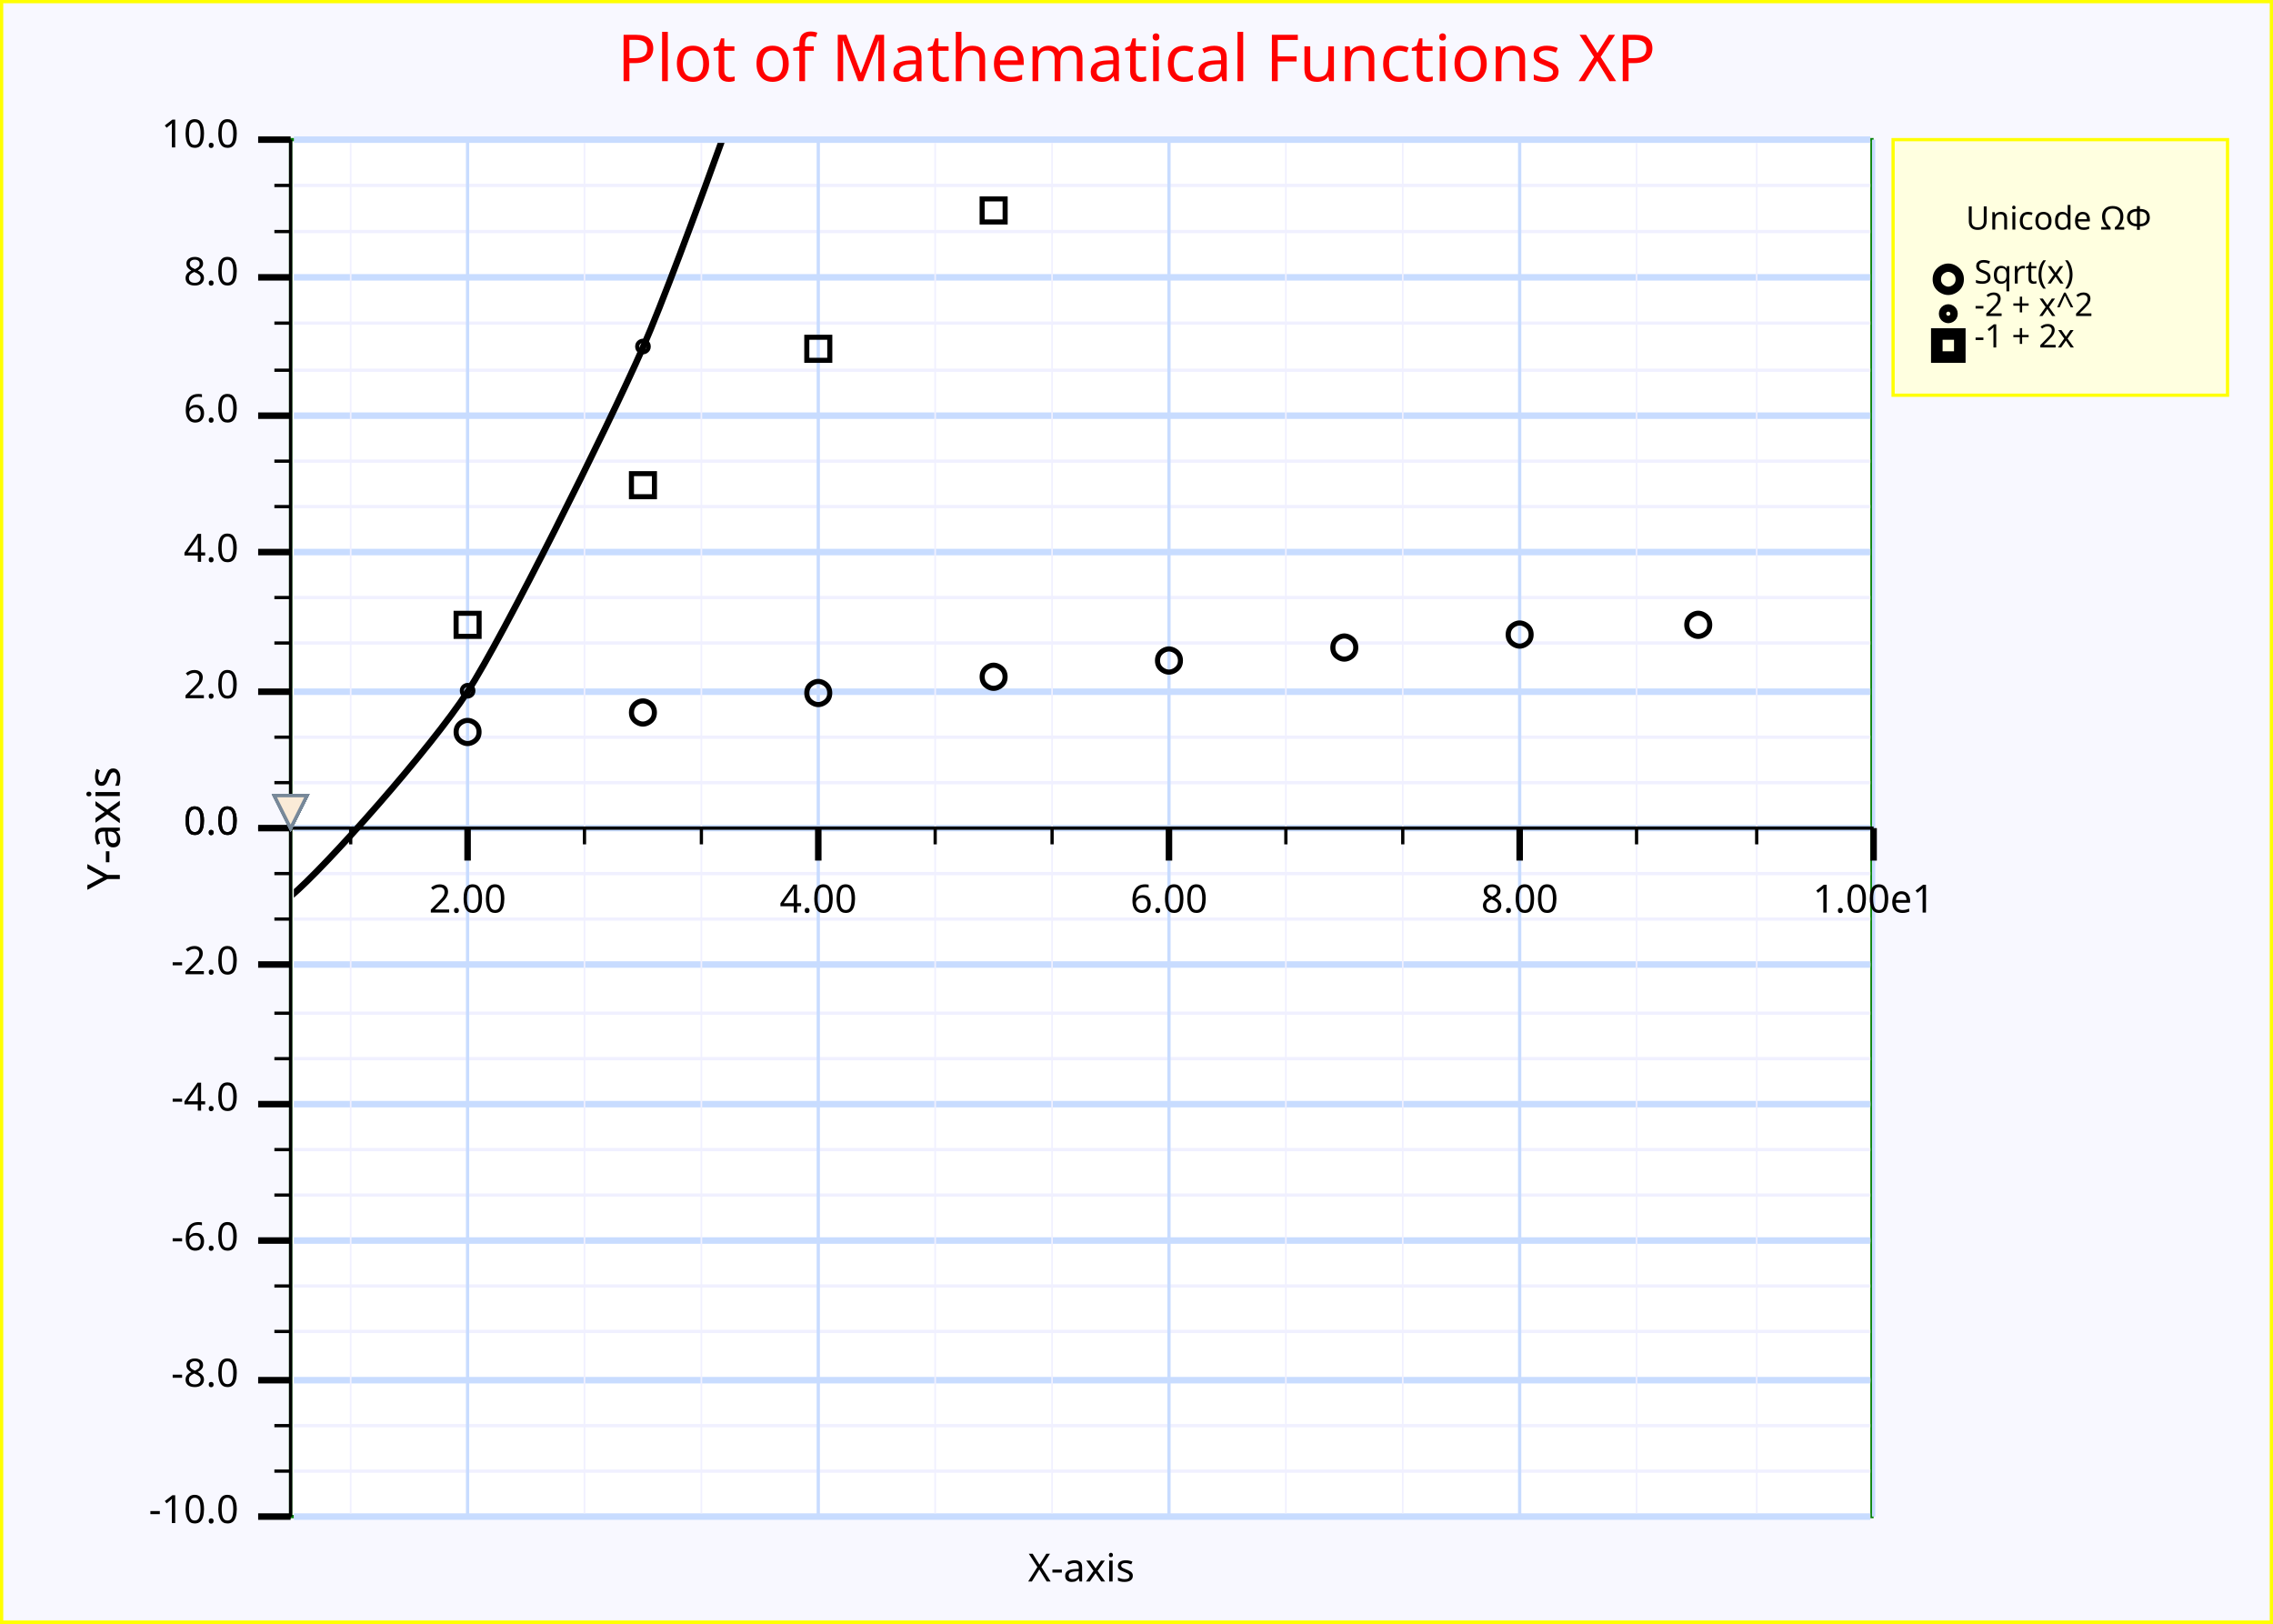
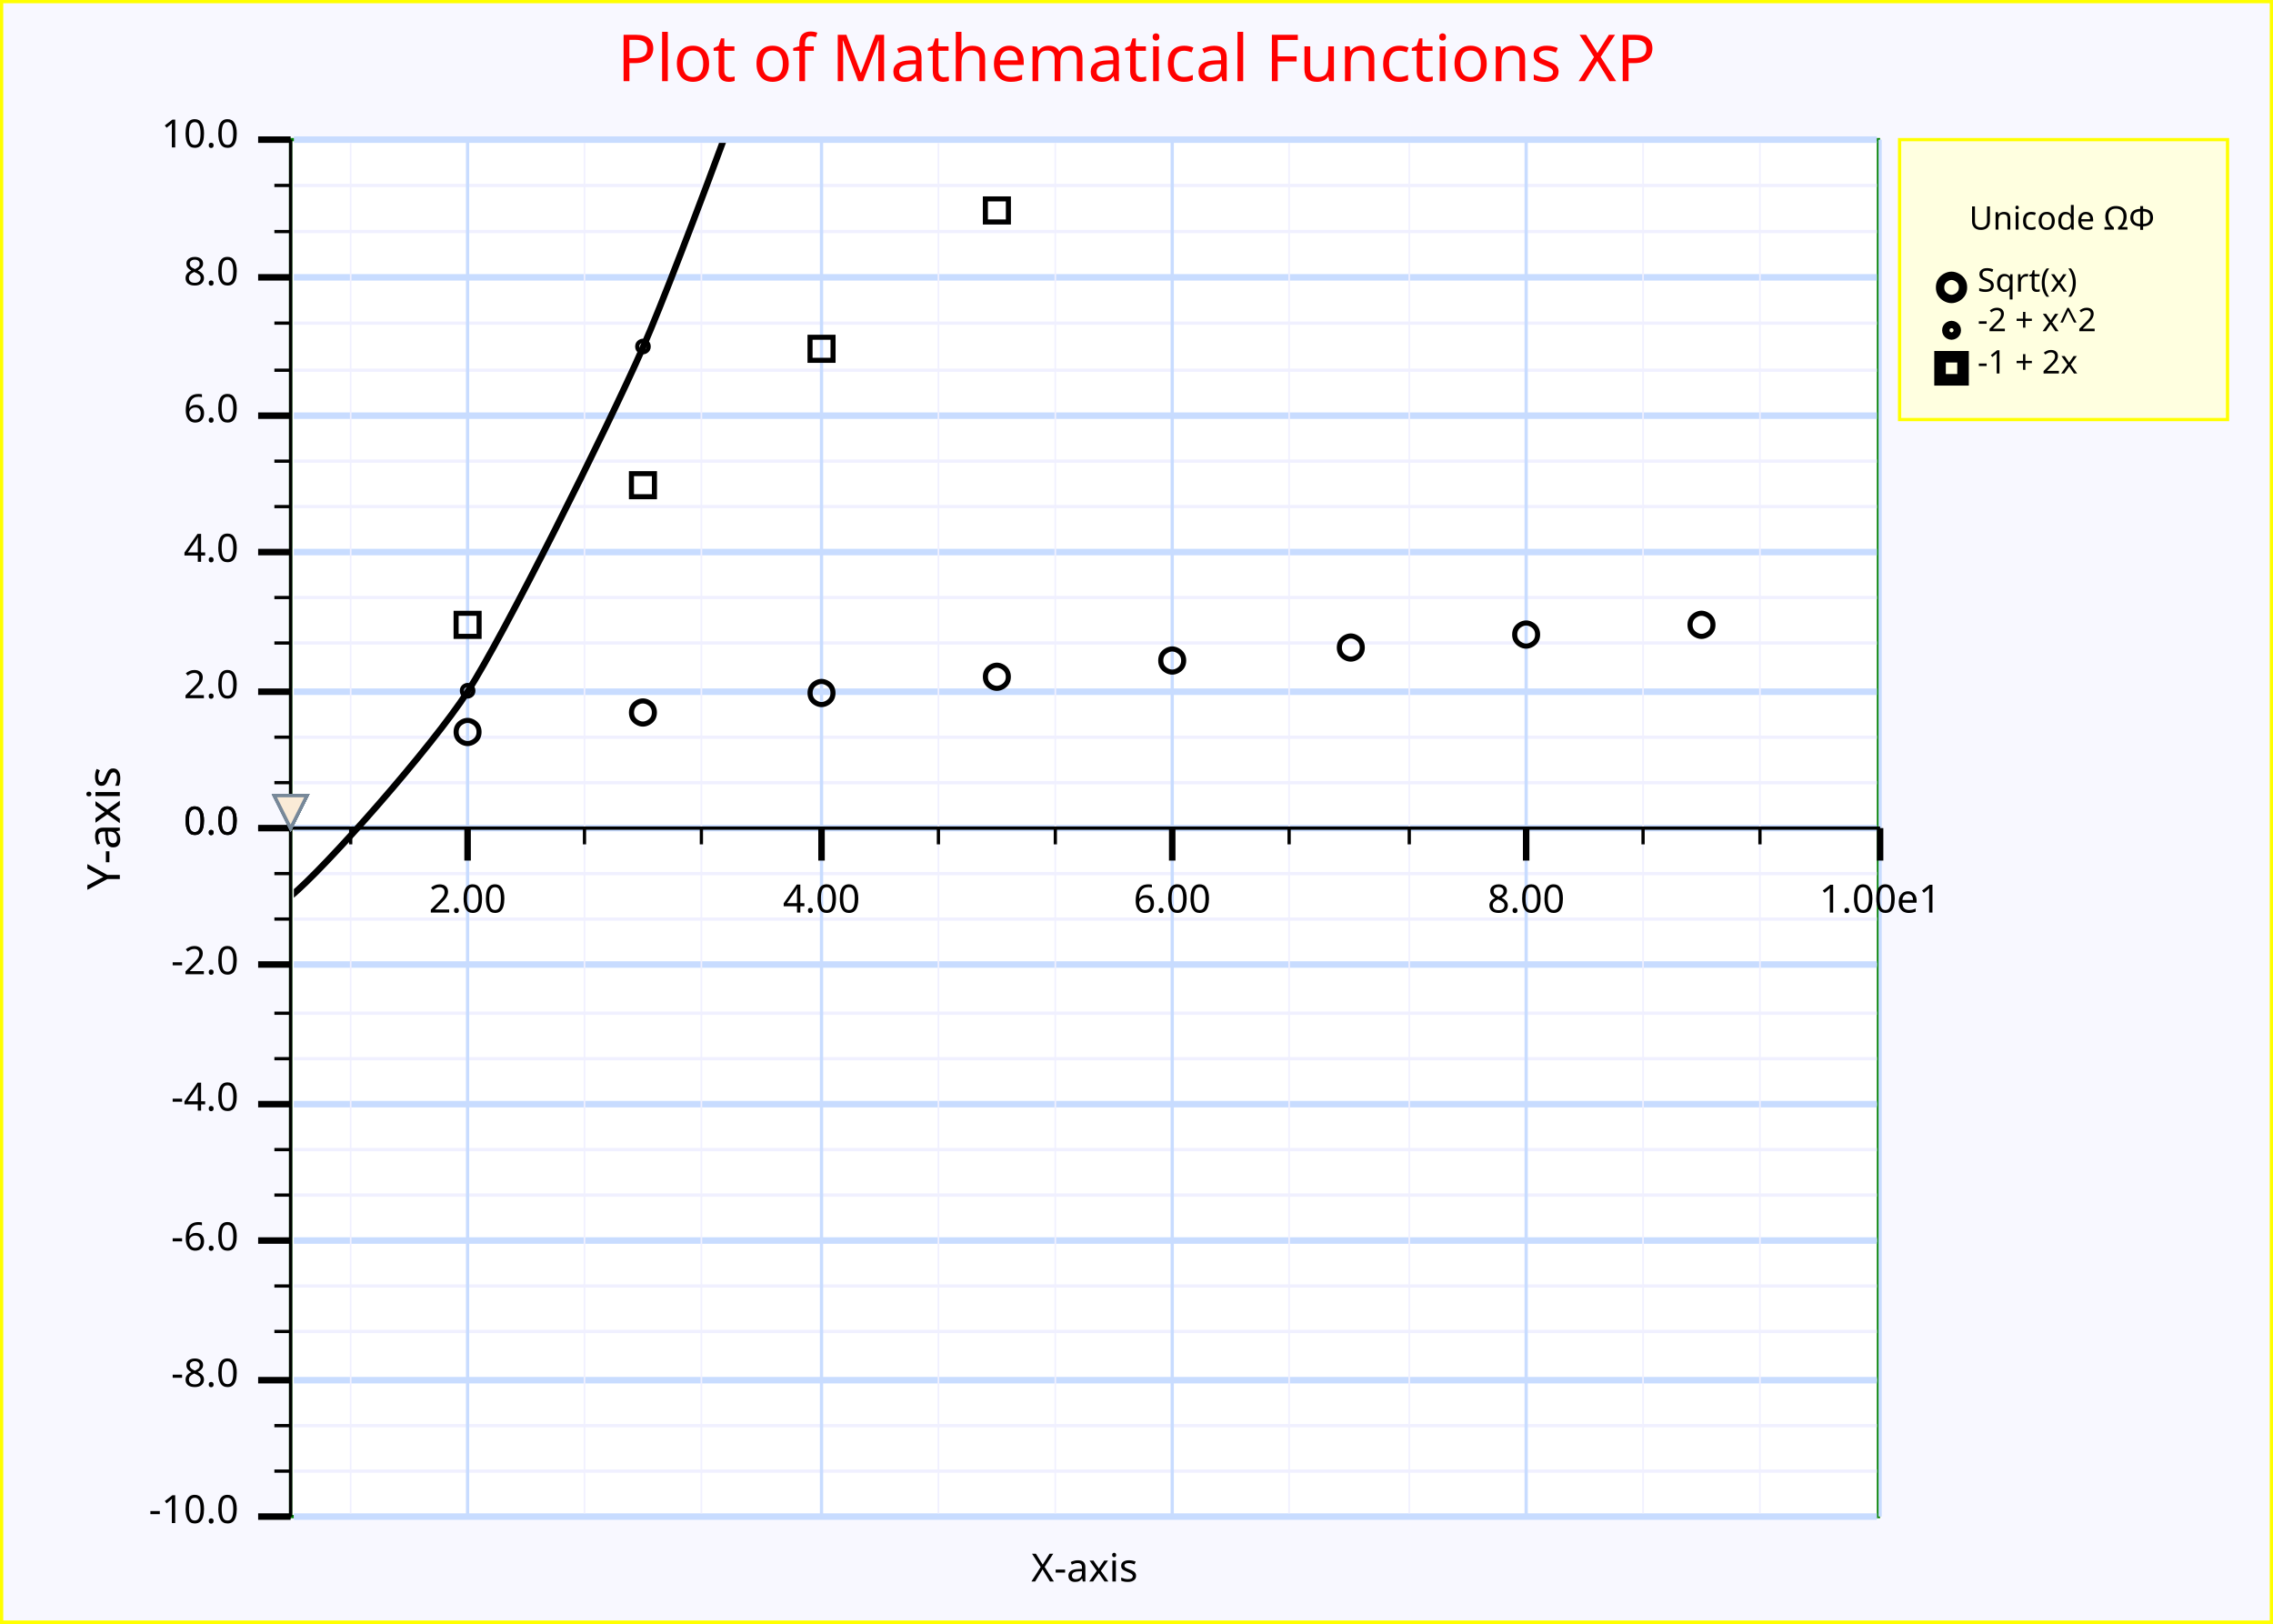
<svg xmlns="http://www.w3.org/2000/svg" width="700" height="500" version="1.1">
  <clipPath id="plot_window">
-     <rect x="90.5" y="44" width="485" height="422" />
+     <rect x="90.5" y="44" width="487" height="422" />
  </clipPath>
  <g id="imageBackground" stroke="rgb(255,255,0)" fill="rgb(248,248,255)" stroke-width="2">
    <rect x="0" y="0" width="700" height="500" />
  </g>
  <g id="plotBackground" stroke="rgb(0,128,0)" fill="rgb(255,255,255)" stroke-width="1">
-     <rect x="89.5" y="43" width="487" height="424" />
+     <rect x="89.5" y="43" width="489" height="424" />
  </g>
  <g id="yMinorGrid" stroke="rgb(240,240,255)" stroke-width="1">
-     <path d="M90.5,241 L576,241 M90.5,227 L576,227 M90.5,198 L576,198 M90.5,184 L576,184 M90.5,156 L576,156 M90.5,142 L576,142 M90.5,114 L576,114 M90.5,99.5 L576,99.5 M90.5,71.3 L576,71.3 M90.5,57.1 L576,57.1 M90.5,255 L576,255 M90.5,269 L576,269 M90.5,283 L576,283 M90.5,297 L576,297 M90.5,312 L576,312 M90.5,326 L576,326 M90.5,340 L576,340 M90.5,340 L576,340 M90.5,354 L576,354 M90.5,368 L576,368 M90.5,382 L576,382 M90.5,396 L576,396 M90.5,410 L576,410 M90.5,425 L576,425 M90.5,439 L576,439 M90.5,453 L576,453 M90.5,467 L576,467 M90.5,467 L576,467 " fill="none" />
+     <path d="M90.5,241 L578,241 M90.5,227 L578,227 M90.5,198 L578,198 M90.5,184 L578,184 M90.5,156 L578,156 M90.5,142 L578,142 M90.5,114 L578,114 M90.5,99.5 L578,99.5 M90.5,71.3 L578,71.3 M90.5,57.1 L578,57.1 M90.5,255 L578,255 M90.5,269 L578,269 M90.5,283 L578,283 M90.5,297 L578,297 M90.5,312 L578,312 M90.5,326 L578,326 M90.5,340 L578,340 M90.5,340 L578,340 M90.5,354 L578,354 M90.5,368 L578,368 M90.5,382 L578,382 M90.5,396 L578,396 M90.5,410 L578,410 M90.5,425 L578,425 M90.5,439 L578,439 M90.5,453 L578,453 M90.5,467 L578,467 M90.5,467 L578,467 " fill="none" />
  </g>
  <g id="yMajorGrid" stroke="rgb(200,220,255)" stroke-width="2">
-     <path d="M90.5,255 L576,255 M90.5,213 L576,213 M90.5,170 L576,170 M90.5,128 L576,128 M90.5,85.4 L576,85.4 M90.5,43 L576,43 M90.5,255 L576,255 M90.5,297 L576,297 M90.5,340 L576,340 M90.5,382 L576,382 M90.5,425 L576,425 M90.5,467 L576,467 " fill="none" />
+     <path d="M90.5,255 L578,255 M90.5,213 L578,213 M90.5,170 L578,170 M90.5,128 L578,128 M90.5,85.4 L578,85.4 M90.5,43 L578,43 M90.5,255 L578,255 M90.5,297 L578,297 M90.5,340 L578,340 M90.5,382 L578,382 M90.5,425 L578,425 M90.5,467 L578,467 " fill="none" />
  </g>
  <g id="xMinorGrid" stroke="rgb(240,240,255)" stroke-width="0.5">
-     <path d="M108,44 L108,466 M180,44 L180,466 M216,44 L216,466 M288,44 L288,466 M324,44 L324,466 M396,44 L396,466 M432,44 L432,466 M504,44 L504,466 M541,44 L541,466 " fill="none" />
+     <path d="M108,44 L108,466 M180,44 L180,466 M216,44 L216,466 M289,44 L289,466 M325,44 L325,466 M397,44 L397,466 M434,44 L434,466 M506,44 L506,466 M542,44 L542,466 " fill="none" />
  </g>
  <g id="xMajorGrid" stroke="rgb(200,220,255)" stroke-width="1">
-     <path d="M144,43 L144,467 M252,43 L252,467 M360,43 L360,467 M468,43 L468,467 M577,43 L577,467 " fill="none" />
+     <path d="M144,43 L144,467 M253,43 L253,467 M361,43 L361,467 M470,43 L470,467 M579,43 L579,467 " fill="none" />
  </g>
  <g id="yAxis" stroke="rgb(0,0,0)" stroke-width="1">
    <line x1="89.5" y1="43" x2="89.5" y2="467" />
  </g>
  <g id="xAxis" stroke="rgb(0,0,0)" stroke-width="1">
-     <line x1="79.5" y1="255" x2="577" y2="255" />
+     <line x1="79.5" y1="255" x2="579" y2="255" />
  </g>
  <g id="yMinorTicks" stroke="rgb(0,0,0)" stroke-width="1">
    <path d="M84.5,241 L89.5,241 M84.5,227 L89.5,227 M84.5,198 L89.5,198 M84.5,184 L89.5,184 M84.5,156 L89.5,156 M84.5,142 L89.5,142 M84.5,114 L89.5,114 M84.5,99.5 L89.5,99.5 M84.5,71.3 L89.5,71.3 M84.5,57.1 L89.5,57.1 M84.5,255 L89.5,255 M84.5,269 L89.5,269 M84.5,283 L89.5,283 M84.5,297 L89.5,297 M84.5,312 L89.5,312 M84.5,326 L89.5,326 M84.5,340 L89.5,340 M84.5,340 L89.5,340 M84.5,354 L89.5,354 M84.5,368 L89.5,368 M84.5,382 L89.5,382 M84.5,396 L89.5,396 M84.5,410 L89.5,410 M84.5,425 L89.5,425 M84.5,439 L89.5,439 M84.5,453 L89.5,453 M84.5,467 L89.5,467 M84.5,467 L89.5,467 " fill="none" />
  </g>
  <g id="xMinorTicks" stroke="rgb(0,0,0)" stroke-width="1">
-     <path d="M108,255 L108,260 M180,255 L180,260 M216,255 L216,260 M288,255 L288,260 M324,255 L324,260 M396,255 L396,260 M432,255 L432,260 M504,255 L504,260 M541,255 L541,260 " fill="none" />
+     <path d="M108,255 L108,260 M180,255 L180,260 M216,255 L216,260 M289,255 L289,260 M325,255 L325,260 M397,255 L397,260 M434,255 L434,260 M506,255 L506,260 M542,255 L542,260 " fill="none" />
  </g>
  <g id="yMajorTicks" stroke="rgb(0,0,0)" stroke-width="2">
    <path d="M79.5,255 L89.5,255 M79.5,213 L89.5,213 M79.5,170 L89.5,170 M79.5,128 L89.5,128 M79.5,85.4 L89.5,85.4 M79.5,43 L89.5,43 M79.5,255 L89.5,255 M79.5,297 L89.5,297 M79.5,340 L89.5,340 M79.5,382 L89.5,382 M79.5,425 L89.5,425 M79.5,467 L89.5,467 " fill="none" />
  </g>
  <g id="xMajorTicks" stroke="rgb(0,0,0)" stroke-width="2">
-     <path d="M144,255 L144,265 M252,255 L252,265 M360,255 L360,265 M468,255 L468,265 M577,255 L577,265 " fill="none" />
+     <path d="M144,255 L144,265 M253,255 L253,265 M361,255 L361,265 M470,255 L470,265 M579,255 L579,265 " fill="none" />
  </g>
  <g id="xTicksValues">
    <text x="144" y="281" text-anchor="middle" font-size="12" font-family="Lucida Sans Unicode">2.00</text>
-     <text x="252" y="281" text-anchor="middle" font-size="12" font-family="Lucida Sans Unicode">4.00</text>
-     <text x="360" y="281" text-anchor="middle" font-size="12" font-family="Lucida Sans Unicode">6.00</text>
-     <text x="468" y="281" text-anchor="middle" font-size="12" font-family="Lucida Sans Unicode">8.00</text>
-     <text x="577" y="281" text-anchor="middle" font-size="12" font-family="Lucida Sans Unicode">1.00e1</text>
+     <text x="253" y="281" text-anchor="middle" font-size="12" font-family="Lucida Sans Unicode">4.00</text>
+     <text x="361" y="281" text-anchor="middle" font-size="12" font-family="Lucida Sans Unicode">6.00</text>
+     <text x="470" y="281" text-anchor="middle" font-size="12" font-family="Lucida Sans Unicode">8.00</text>
+     <text x="579" y="281" text-anchor="middle" font-size="12" font-family="Lucida Sans Unicode">1.00e1</text>
  </g>
  <g id="yTicksValues">
    <text x="73.5" y="257" text-anchor="end" font-size="12" font-family="Lucida Sans Unicode">0.0</text>
    <text x="73.5" y="215" text-anchor="end" font-size="12" font-family="Lucida Sans Unicode">2.0</text>
    <text x="73.5" y="173" text-anchor="end" font-size="12" font-family="Lucida Sans Unicode">4.0</text>
    <text x="73.5" y="130" text-anchor="end" font-size="12" font-family="Lucida Sans Unicode">6.0</text>
    <text x="73.5" y="87.8" text-anchor="end" font-size="12" font-family="Lucida Sans Unicode">8.0</text>
    <text x="73.5" y="45.4" text-anchor="end" font-size="12" font-family="Lucida Sans Unicode">10.0</text>
    <text x="73.5" y="257" text-anchor="end" font-size="12" font-family="Lucida Sans Unicode">0.0</text>
    <text x="73.5" y="300" text-anchor="end" font-size="12" font-family="Lucida Sans Unicode">-2.0</text>
    <text x="73.5" y="342" text-anchor="end" font-size="12" font-family="Lucida Sans Unicode">-4.0</text>
    <text x="73.5" y="385" text-anchor="end" font-size="12" font-family="Lucida Sans Unicode">-6.0</text>
    <text x="73.5" y="427" text-anchor="end" font-size="12" font-family="Lucida Sans Unicode">-8.0</text>
    <text x="73.5" y="469" text-anchor="end" font-size="12" font-family="Lucida Sans Unicode">-10.0</text>
  </g>
  <g id="yLabel">
    <text x="36.9" y="255" text-anchor="middle" transform="rotate(-90 36.9 255 )" font-size="14" font-family="Lucida Sans Unicode">Y-axis</text>
  </g>
  <g id="xLabel">
-     <text x="333" y="487" text-anchor="middle" font-size="12" font-family="Lucida Sans Unicode">X-axis</text>
+     <text x="334" y="487" text-anchor="middle" font-size="12" font-family="Lucida Sans Unicode">X-axis</text>
  </g>
  <g id="plotLines" stroke-width="2">
    <g clip-path="url(#plot_window)" stroke="rgb(0,0,0)" stroke-width="2">
-       <path d="M-506,-1.82e+03 S-463,-1.5e+03 -452,-1.42e+03 S-408,-1.13e+03 -398,-1.06e+03 S-354,-801 -344,-741 S-300,-517 -289,-466 S-246,-275 -235,-233 S-192,-75.7 -181,-41.8 S-138,81.2 -127,107 S-83.7,196 -72.9,213 S-29.6,268 -18.8,276 S24.5,297 35.4,297 S78.7,285 89.5,276 S133,230 144,213 S187,132 198,107 S241,-7.88 252,-41.8 S295,-190 306,-233 S349,-415 360,-466 S403,-682 414,-741 S458,-992 468,-1.06e+03 S512,-1.34e+03 523,-1.42e+03 S577,-1.86e+03 577,-1.82e+03 " fill="none" />
+       <path d="M-508,-1.82e+03 S-465,-1.5e+03 -454,-1.42e+03 S-411,-1.13e+03 -400,-1.06e+03 S-356,-801 -345,-741 S-302,-517 -291,-466 S-247,-275 -237,-233 S-193,-75.7 -182,-41.8 S-139,81.2 -128,107 S-84.4,196 -73.6,213 S-30.1,268 -19.2,276 S24.3,297 35.1,297 S78.6,285 89.5,276 S133,230 144,213 S187,132 198,107 S242,-7.88 253,-41.8 S296,-190 307,-233 S350,-415 361,-466 S405,-682 416,-741 S459,-992 470,-1.06e+03 S513,-1.34e+03 524,-1.42e+03 S579,-1.86e+03 579,-1.82e+03 " fill="none" />
    </g>
  </g>
  <g id="plotPoints" clip-path="url(#plot_window)">
    <g stroke="rgb(0,0,0)" fill="rgb(255,0,0)">
      <text x="144" y="228" text-anchor="middle" font-size="10" font-family="Lucida Sans Unicode">○</text>
      <text x="198" y="222" text-anchor="middle" font-size="10" font-family="Lucida Sans Unicode">○</text>
-       <text x="252" y="216" text-anchor="middle" font-size="10" font-family="Lucida Sans Unicode">○</text>
-       <text x="306" y="211" text-anchor="middle" font-size="10" font-family="Lucida Sans Unicode">○</text>
-       <text x="360" y="206" text-anchor="middle" font-size="10" font-family="Lucida Sans Unicode">○</text>
-       <text x="414" y="202" text-anchor="middle" font-size="10" font-family="Lucida Sans Unicode">○</text>
-       <text x="468" y="198" text-anchor="middle" font-size="10" font-family="Lucida Sans Unicode">○</text>
-       <text x="523" y="195" text-anchor="middle" font-size="10" font-family="Lucida Sans Unicode">○</text>
+       <text x="253" y="216" text-anchor="middle" font-size="10" font-family="Lucida Sans Unicode">○</text>
+       <text x="307" y="211" text-anchor="middle" font-size="10" font-family="Lucida Sans Unicode">○</text>
+       <text x="361" y="206" text-anchor="middle" font-size="10" font-family="Lucida Sans Unicode">○</text>
+       <text x="416" y="202" text-anchor="middle" font-size="10" font-family="Lucida Sans Unicode">○</text>
+       <text x="470" y="198" text-anchor="middle" font-size="10" font-family="Lucida Sans Unicode">○</text>
+       <text x="524" y="195" text-anchor="middle" font-size="10" font-family="Lucida Sans Unicode">○</text>
    </g>
    <g stroke="rgb(0,0,0)" fill="rgb(255,165,0)">
      <text x="144" y="214" text-anchor="middle" font-size="5" font-family="Lucida Sans Unicode">○</text>
      <text x="198" y="108" text-anchor="middle" font-size="5" font-family="Lucida Sans Unicode">○</text>
    </g>
    <g stroke="rgb(0,0,0)" fill="rgb(255,255,0)">
      <text x="144" y="195" text-anchor="middle" font-size="10" font-family="Lucida Sans Unicode">□</text>
      <text x="198" y="152" text-anchor="middle" font-size="10" font-family="Lucida Sans Unicode">□</text>
-       <text x="252" y="110" text-anchor="middle" font-size="10" font-family="Lucida Sans Unicode">□</text>
-       <text x="306" y="67.4" text-anchor="middle" font-size="10" font-family="Lucida Sans Unicode">□</text>
+       <text x="253" y="110" text-anchor="middle" font-size="10" font-family="Lucida Sans Unicode">□</text>
+       <text x="307" y="67.4" text-anchor="middle" font-size="10" font-family="Lucida Sans Unicode">□</text>
    </g>
  </g>
  <g id="limitPoints" stroke="rgb(119,136,153)" fill="rgb(250,235,215)">
    <polygon points=" 84.5,245 94.5,245 89.5,255" />
    <polygon points=" 84.5,245 94.5,245 89.5,255" />
    <polygon points=" 84.5,245 94.5,245 89.5,255" />
    <polygon points=" 84.5,245 94.5,245 89.5,255" />
    <polygon points=" 84.5,245 94.5,245 89.5,255" />
    <polygon points=" 84.5,245 94.5,245 89.5,255" />
    <polygon points=" 84.5,245 94.5,245 89.5,255" />
    <polygon points=" 84.5,245 94.5,245 89.5,255" />
    <polygon points=" 84.5,245 94.5,245 89.5,255" />
    <polygon points=" 84.5,245 94.5,245 89.5,255" />
  </g>
  <g id="legendBackground" stroke="rgb(255,255,0)" fill="rgb(255,255,224)" stroke-width="1">
-     <rect x="583" y="43" width="103" height="78.7" />
+     <rect x="585" y="43" width="101" height="86.2" />
  </g>
  <g id="legendPoints">
    <g stroke="rgb(0,0,0)" fill="rgb(255,0,0)" stroke-width="2">
-       <text x="600" y="88.6" text-anchor="middle" font-size="10" font-family="Lucida Sans Unicode">○</text>
+       <text x="601" y="91.1" text-anchor="middle" font-size="10" font-family="Lucida Sans Unicode">○</text>
    </g>
    <g stroke="rgb(0,0,0)" fill="rgb(255,165,0)" stroke-width="2">
-       <text x="600" y="97.9" text-anchor="middle" font-size="5" font-family="Lucida Sans Unicode">○</text>
+       <text x="601" y="103" text-anchor="middle" font-size="5" font-family="Lucida Sans Unicode">○</text>
    </g>
    <g stroke="rgb(0,0,0)" fill="rgb(255,255,0)" stroke-width="3">
-       <text x="600" y="109" text-anchor="middle" font-size="10" font-family="Lucida Sans Unicode">□</text>
+       <text x="601" y="116" text-anchor="middle" font-size="10" font-family="Lucida Sans Unicode">□</text>
    </g>
  </g>
  <g id="legendText">
-     <text x="634" y="70.7" text-anchor="middle" font-size="10" font-family="Lucida Sans Unicode" font-weight="normal">Unicode ΩΦ</text>
-     <text x="608" y="87.3" font-size="10" font-family="Lucida Sans Unicode" font-weight="normal">Sqrt(x)</text>
-     <text x="608" y="97.3" font-size="10" font-family="Lucida Sans Unicode" font-weight="normal">-2 + x^2</text>
-     <text x="608" y="107" font-size="10" font-family="Lucida Sans Unicode" font-weight="normal">-1 + 2x</text>
+     <text x="635" y="70.7" text-anchor="middle" font-size="10" font-family="Lucida Sans Unicode" font-weight="normal">Unicode ΩΦ</text>
+     <text x="609" y="89.8" font-size="10" font-family="Lucida Sans Unicode" font-weight="normal">Sqrt(x)</text>
+     <text x="609" y="102" font-size="10" font-family="Lucida Sans Unicode" font-weight="normal">-2 + x^2</text>
+     <text x="609" y="115" font-size="10" font-family="Lucida Sans Unicode" font-weight="normal">-1 + 2x</text>
  </g>
  <g id="title" fill="rgb(255,0,0)">
    <text x="350" y="25" text-anchor="middle" font-size="20" font-family="Lucida Sans Unicode" font-weight="normal">Plot of Mathematical Functions XP</text>
  </g>
  <g id="plotXValues" />
  <g id="plotYValues" />
</svg>
